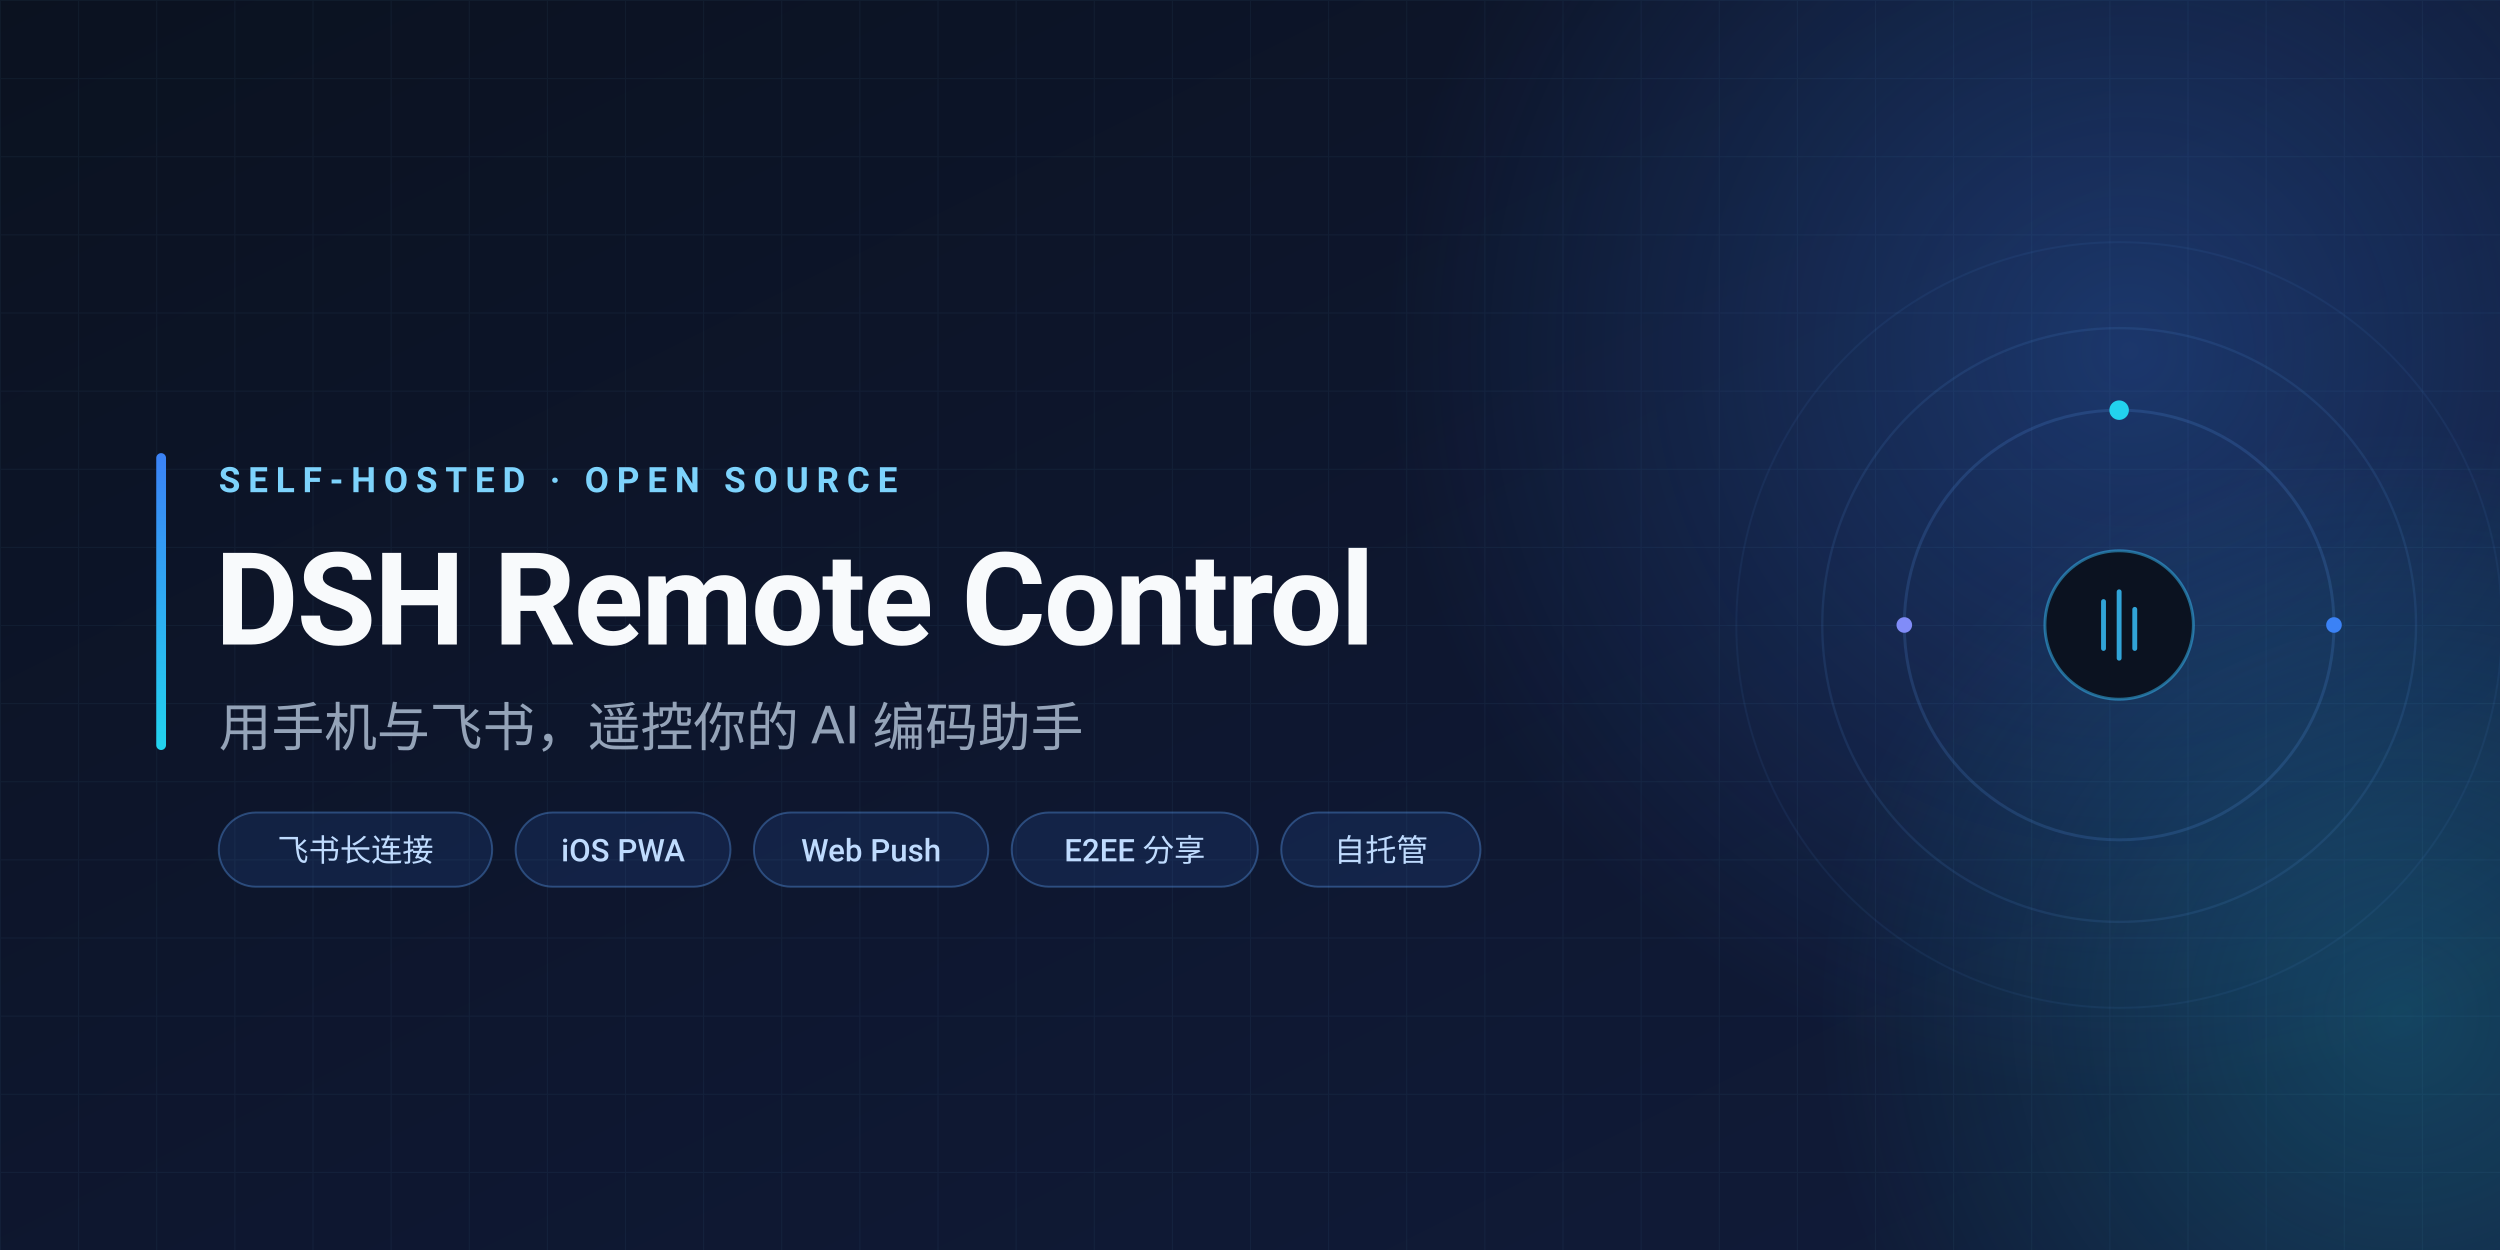
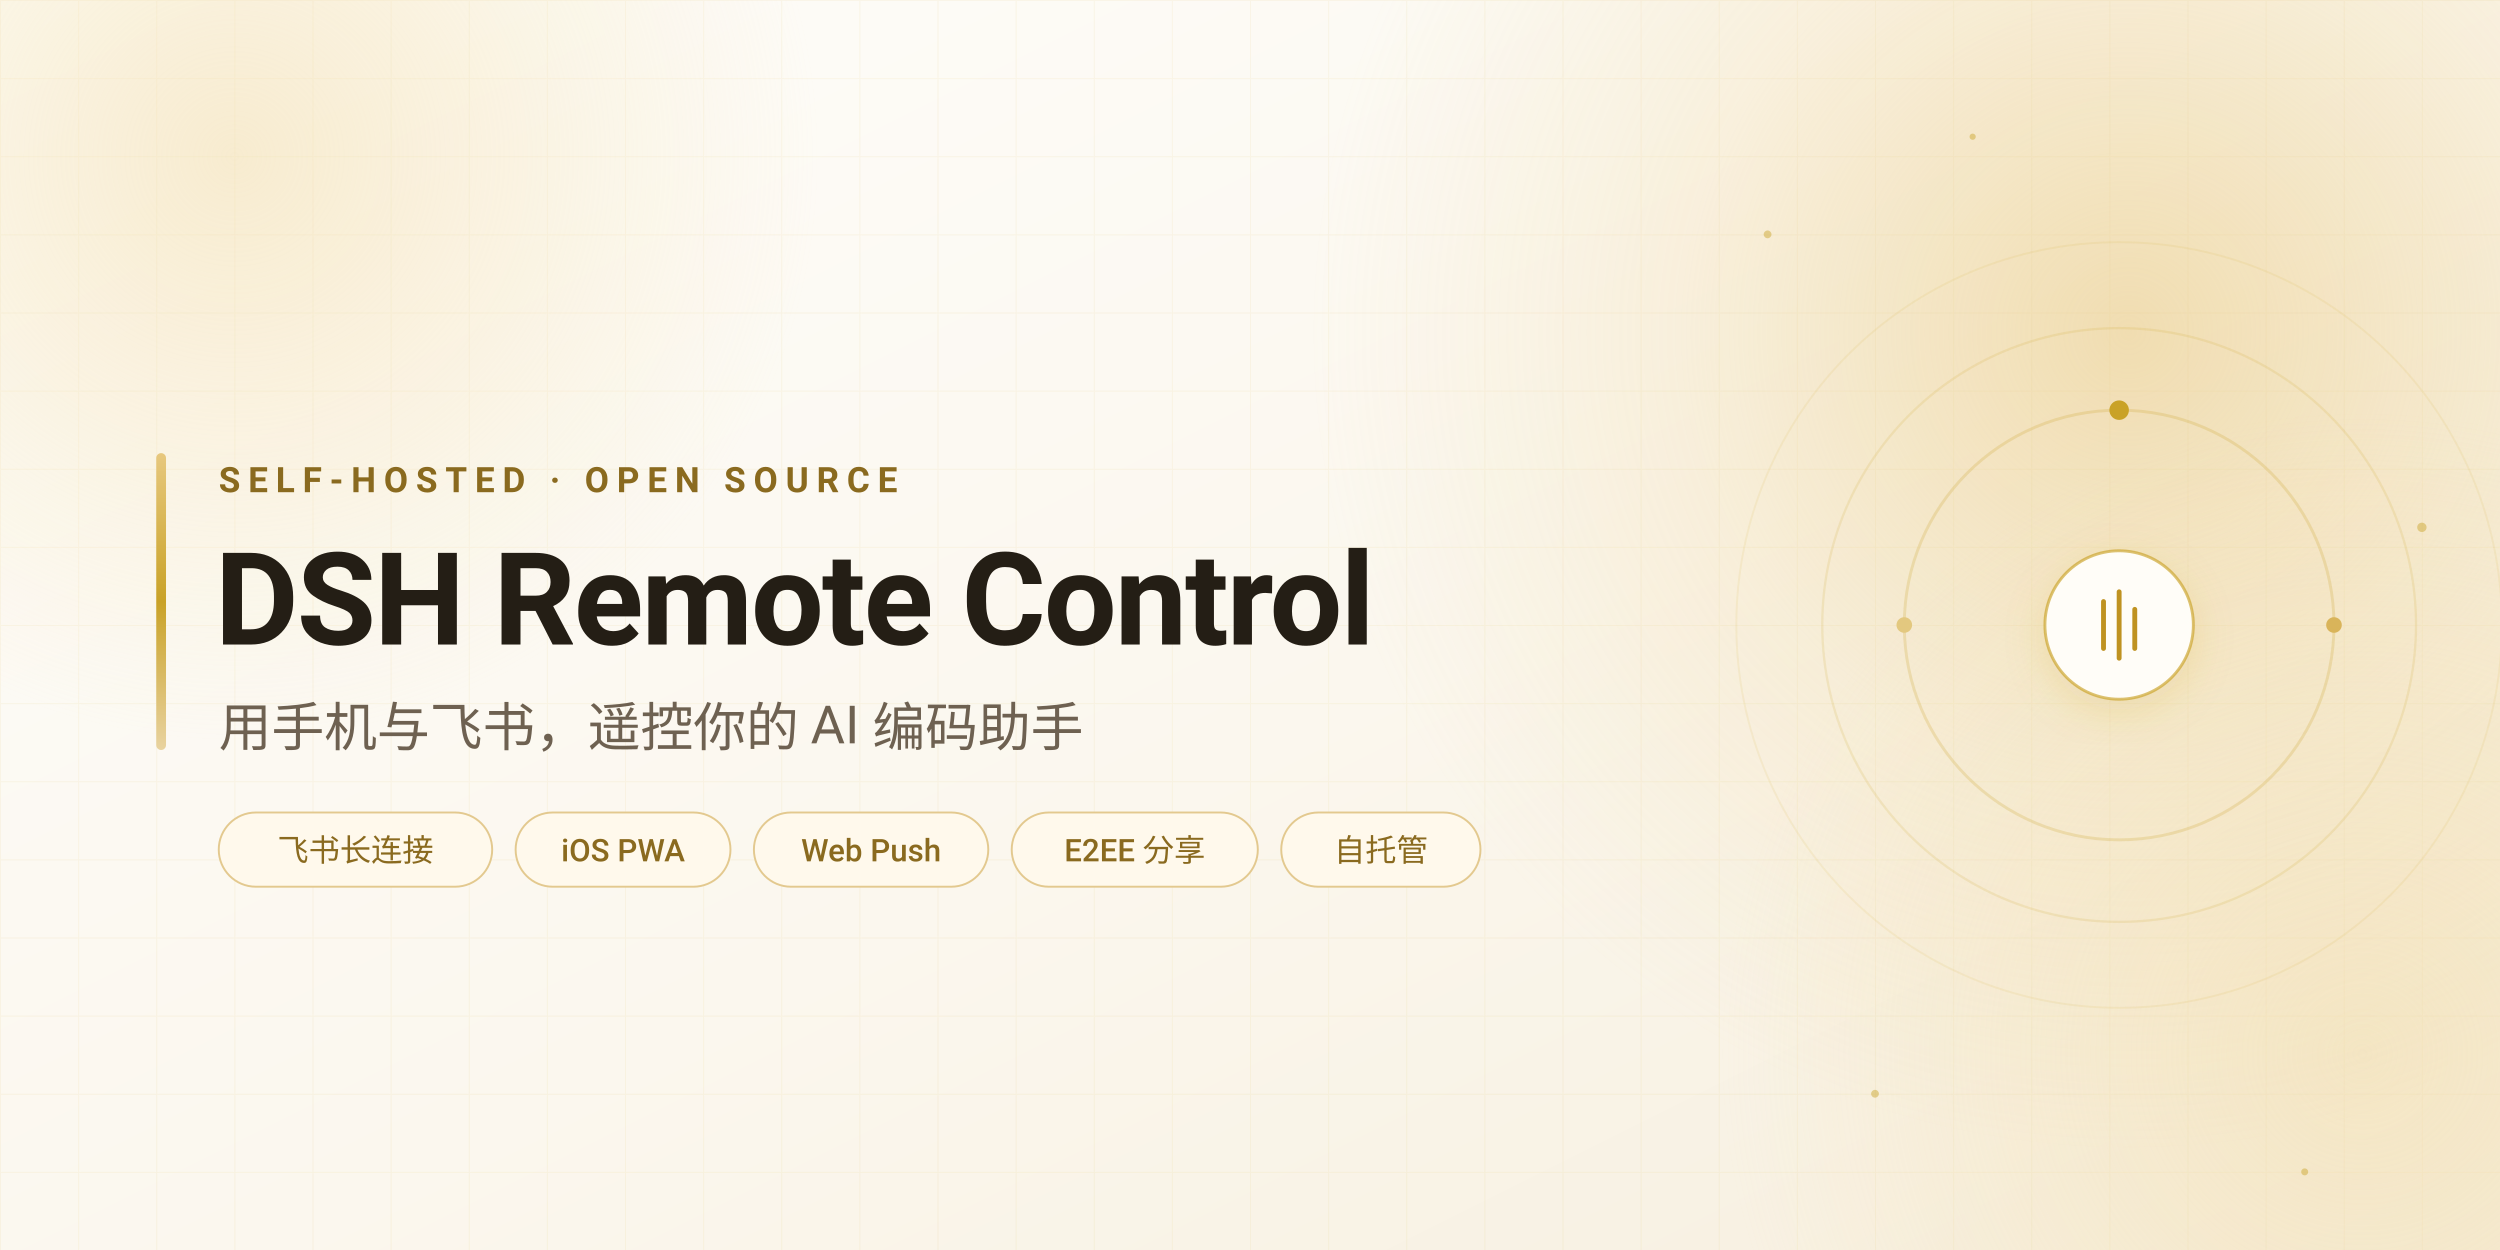
<svg xmlns="http://www.w3.org/2000/svg" width="1280" height="640" viewBox="0 0 1280 640" role="img" aria-label="DSH Remote Control — 用手机与飞书遥控你的 AI 编码助手">
  <defs>
    <linearGradient id="bg" x1="0" y1="0" x2="1" y2="1">
-       <stop offset="0" stop-color="#0B1220" />
-       <stop offset="0.55" stop-color="#0E1730" />
-       <stop offset="1" stop-color="#111C3A" />
+       <stop offset="0" stop-color="#FEFDFA" />
+       <stop offset="0.55" stop-color="#FBF7EE" />
+       <stop offset="1" stop-color="#F6EEDD" />
    </linearGradient>
    <linearGradient id="accent" x1="0" y1="0" x2="0" y2="1">
-       <stop offset="0" stop-color="#3B82F6" />
-       <stop offset="1" stop-color="#22D3EE" />
+       <stop offset="0" stop-color="#E7C87E" />
+       <stop offset="0.5" stop-color="#C9A227" />
+       <stop offset="1" stop-color="#E9D3A0" />
    </linearGradient>
    <radialGradient id="glow" cx="0.5" cy="0.5" r="0.5">
-       <stop offset="0" stop-color="#3B82F6" stop-opacity="0.30" />
-       <stop offset="1" stop-color="#3B82F6" stop-opacity="0" />
+       <stop offset="0" stop-color="#E8C87F" stop-opacity="0.55" />
+       <stop offset="0.55" stop-color="#E8C87F" stop-opacity="0.18" />
+       <stop offset="1" stop-color="#E8C87F" stop-opacity="0" />
    </radialGradient>
    <radialGradient id="glow2" cx="0.5" cy="0.5" r="0.5">
-       <stop offset="0" stop-color="#22D3EE" stop-opacity="0.22" />
-       <stop offset="1" stop-color="#22D3EE" stop-opacity="0" />
+       <stop offset="0" stop-color="#F2DCA8" stop-opacity="0.5" />
+       <stop offset="1" stop-color="#F2DCA8" stop-opacity="0" />
    </radialGradient>
    <pattern id="grid" width="40" height="40" patternUnits="userSpaceOnUse">
-       <path d="M40 0H0V40" fill="none" stroke="#7DD3FC" stroke-opacity="0.05" stroke-width="1" />
+       <path d="M40 0H0V40" fill="none" stroke="#C9A227" stroke-opacity="0.07" stroke-width="1" />
    </pattern>
+     <filter id="soft" x="-30%" y="-30%" width="160%" height="160%">
+       <feDropShadow dx="0" dy="6" stdDeviation="10" flood-color="#C9A227" flood-opacity="0.18" />
+     </filter>
  </defs>
  <rect width="1280" height="640" fill="url(#bg)" />
  <rect width="1280" height="640" fill="url(#grid)" />
-   <circle cx="1090" cy="180" r="380" fill="url(#glow)" />
-   <circle cx="1230" cy="520" r="300" fill="url(#glow2)" />
-   <g fill="none" stroke="#60A5FA" stroke-opacity="0.16">
+   <circle cx="1090" cy="170" r="420" fill="url(#glow)" />
+   <circle cx="1210" cy="540" r="330" fill="url(#glow2)" />
+   <circle cx="120" cy="80" r="300" fill="url(#glow2)" />
+   <g fill="none" stroke="#C9A227" stroke-opacity="0.22">
    <circle cx="1085" cy="320" r="110" stroke-width="1.5" />
-     <circle cx="1085" cy="320" r="152" stroke-width="1.2" stroke-opacity="0.11" />
-     <circle cx="1085" cy="320" r="196" stroke-width="1" stroke-opacity="0.07" />
+     <circle cx="1085" cy="320" r="152" stroke-width="1.2" stroke-opacity="0.15" />
+     <circle cx="1085" cy="320" r="196" stroke-width="1" stroke-opacity="0.1" />
  </g>
-   <circle cx="1085" cy="320" r="38" fill="#0B1220" stroke="#38BDF8" stroke-opacity="0.5" stroke-width="1.5" />
-   <path d="M1077 308v24M1085 303v34M1093 312v20" stroke="#38BDF8" stroke-width="2.5" stroke-linecap="round" stroke-opacity="0.85" />
-   <circle cx="1085" cy="210" r="5" fill="#22D3EE" />
-   <circle cx="1195" cy="320" r="4" fill="#3B82F6" />
-   <circle cx="975" cy="320" r="4" fill="#818CF8" />
+   <circle cx="1085" cy="320" r="38" fill="#FFFDF8" stroke="#C9A227" stroke-opacity="0.65" stroke-width="1.5" filter="url(#soft)" />
+   <path d="M1077 308v24M1085 303v34M1093 312v20" stroke="#B8860B" stroke-width="2.5" stroke-linecap="round" stroke-opacity="0.9" />
+   <circle cx="1085" cy="210" r="5" fill="#C9A227" />
+   <circle cx="1195" cy="320" r="4" fill="#D9B45A" />
+   <circle cx="975" cy="320" r="4" fill="#E3C87F" />
+   <g fill="#C9A227" fill-opacity="0.45">
+     <circle cx="905" cy="120" r="2" />
+     <circle cx="1240" cy="270" r="2.4" />
+     <circle cx="960" cy="560" r="2" />
+     <circle cx="1180" cy="600" r="1.8" />
+     <circle cx="1010" cy="70" r="1.6" />
+   </g>
  <rect x="80" y="232" width="5" height="152" rx="2.5" fill="url(#accent)" />
-   <text x="112" y="252" font-family="-apple-system, 'PingFang SC', 'Segoe UI', Roboto, Helvetica, Arial, sans-serif" font-size="18" font-weight="600" letter-spacing="4" fill="#7DD3FC">SELF-HOSTED · OPEN SOURCE</text>
-   <text x="110" y="330" font-family="-apple-system, 'PingFang SC', 'Segoe UI', Roboto, Helvetica, Arial, sans-serif" font-size="66" font-weight="700" letter-spacing="-1" fill="#F8FAFC">DSH Remote Control</text>
-   <text x="112" y="382" font-family="-apple-system, 'PingFang SC', 'Segoe UI', Roboto, Helvetica, Arial, sans-serif" font-size="27" fill="#94A3B8">用手机与飞书，遥控你的 AI 编码助手</text>
+   <text x="112" y="252" font-family="-apple-system, 'PingFang SC', 'Segoe UI', Roboto, Helvetica, Arial, sans-serif" font-size="18" font-weight="600" letter-spacing="4" fill="#8A6A1F">SELF-HOSTED · OPEN SOURCE</text>
+   <text x="110" y="330" font-family="-apple-system, 'PingFang SC', 'Segoe UI', Roboto, Helvetica, Arial, sans-serif" font-size="66" font-weight="700" letter-spacing="-1" fill="#241E15">DSH Remote Control</text>
+   <text x="112" y="382" font-family="-apple-system, 'PingFang SC', 'Segoe UI', Roboto, Helvetica, Arial, sans-serif" font-size="27" fill="#6E6151">用手机与飞书，遥控你的 AI 编码助手</text>
  <g font-family="-apple-system, 'PingFang SC', 'Segoe UI', Roboto, Helvetica, Arial, sans-serif" font-size="16" font-weight="500" text-anchor="middle">
-     <rect x="112" y="416" width="140" height="38" rx="19" fill="#3B82F6" fill-opacity="0.12" stroke="#60A5FA" stroke-opacity="0.35" />
-     <text x="182" y="441" fill="#BFDBFE">飞书长连接</text>
-     <rect x="264" y="416" width="110" height="38" rx="19" fill="#3B82F6" fill-opacity="0.12" stroke="#60A5FA" stroke-opacity="0.35" />
-     <text x="319" y="441" fill="#BFDBFE">iOS PWA</text>
-     <rect x="386" y="416" width="120" height="38" rx="19" fill="#3B82F6" fill-opacity="0.12" stroke="#60A5FA" stroke-opacity="0.35" />
-     <text x="446" y="441" fill="#BFDBFE">Web Push</text>
-     <rect x="518" y="416" width="126" height="38" rx="19" fill="#3B82F6" fill-opacity="0.12" stroke="#60A5FA" stroke-opacity="0.35" />
-     <text x="581" y="441" fill="#BFDBFE">E2EE 分享</text>
-     <rect x="656" y="416" width="102" height="38" rx="19" fill="#3B82F6" fill-opacity="0.12" stroke="#60A5FA" stroke-opacity="0.35" />
-     <text x="707" y="441" fill="#BFDBFE">自托管</text>
+     <rect x="112" y="416" width="140" height="38" rx="19" fill="#FFF9EC" stroke="#E3C98F" />
+     <text x="182" y="441" fill="#8A6A1F">飞书长连接</text>
+     <rect x="264" y="416" width="110" height="38" rx="19" fill="#FFF9EC" stroke="#E3C98F" />
+     <text x="319" y="441" fill="#8A6A1F">iOS PWA</text>
+     <rect x="386" y="416" width="120" height="38" rx="19" fill="#FFF9EC" stroke="#E3C98F" />
+     <text x="446" y="441" fill="#8A6A1F">Web Push</text>
+     <rect x="518" y="416" width="126" height="38" rx="19" fill="#FFF9EC" stroke="#E3C98F" />
+     <text x="581" y="441" fill="#8A6A1F">E2EE 分享</text>
+     <rect x="656" y="416" width="102" height="38" rx="19" fill="#FFF9EC" stroke="#E3C98F" />
+     <text x="707" y="441" fill="#8A6A1F">自托管</text>
  </g>
</svg>
